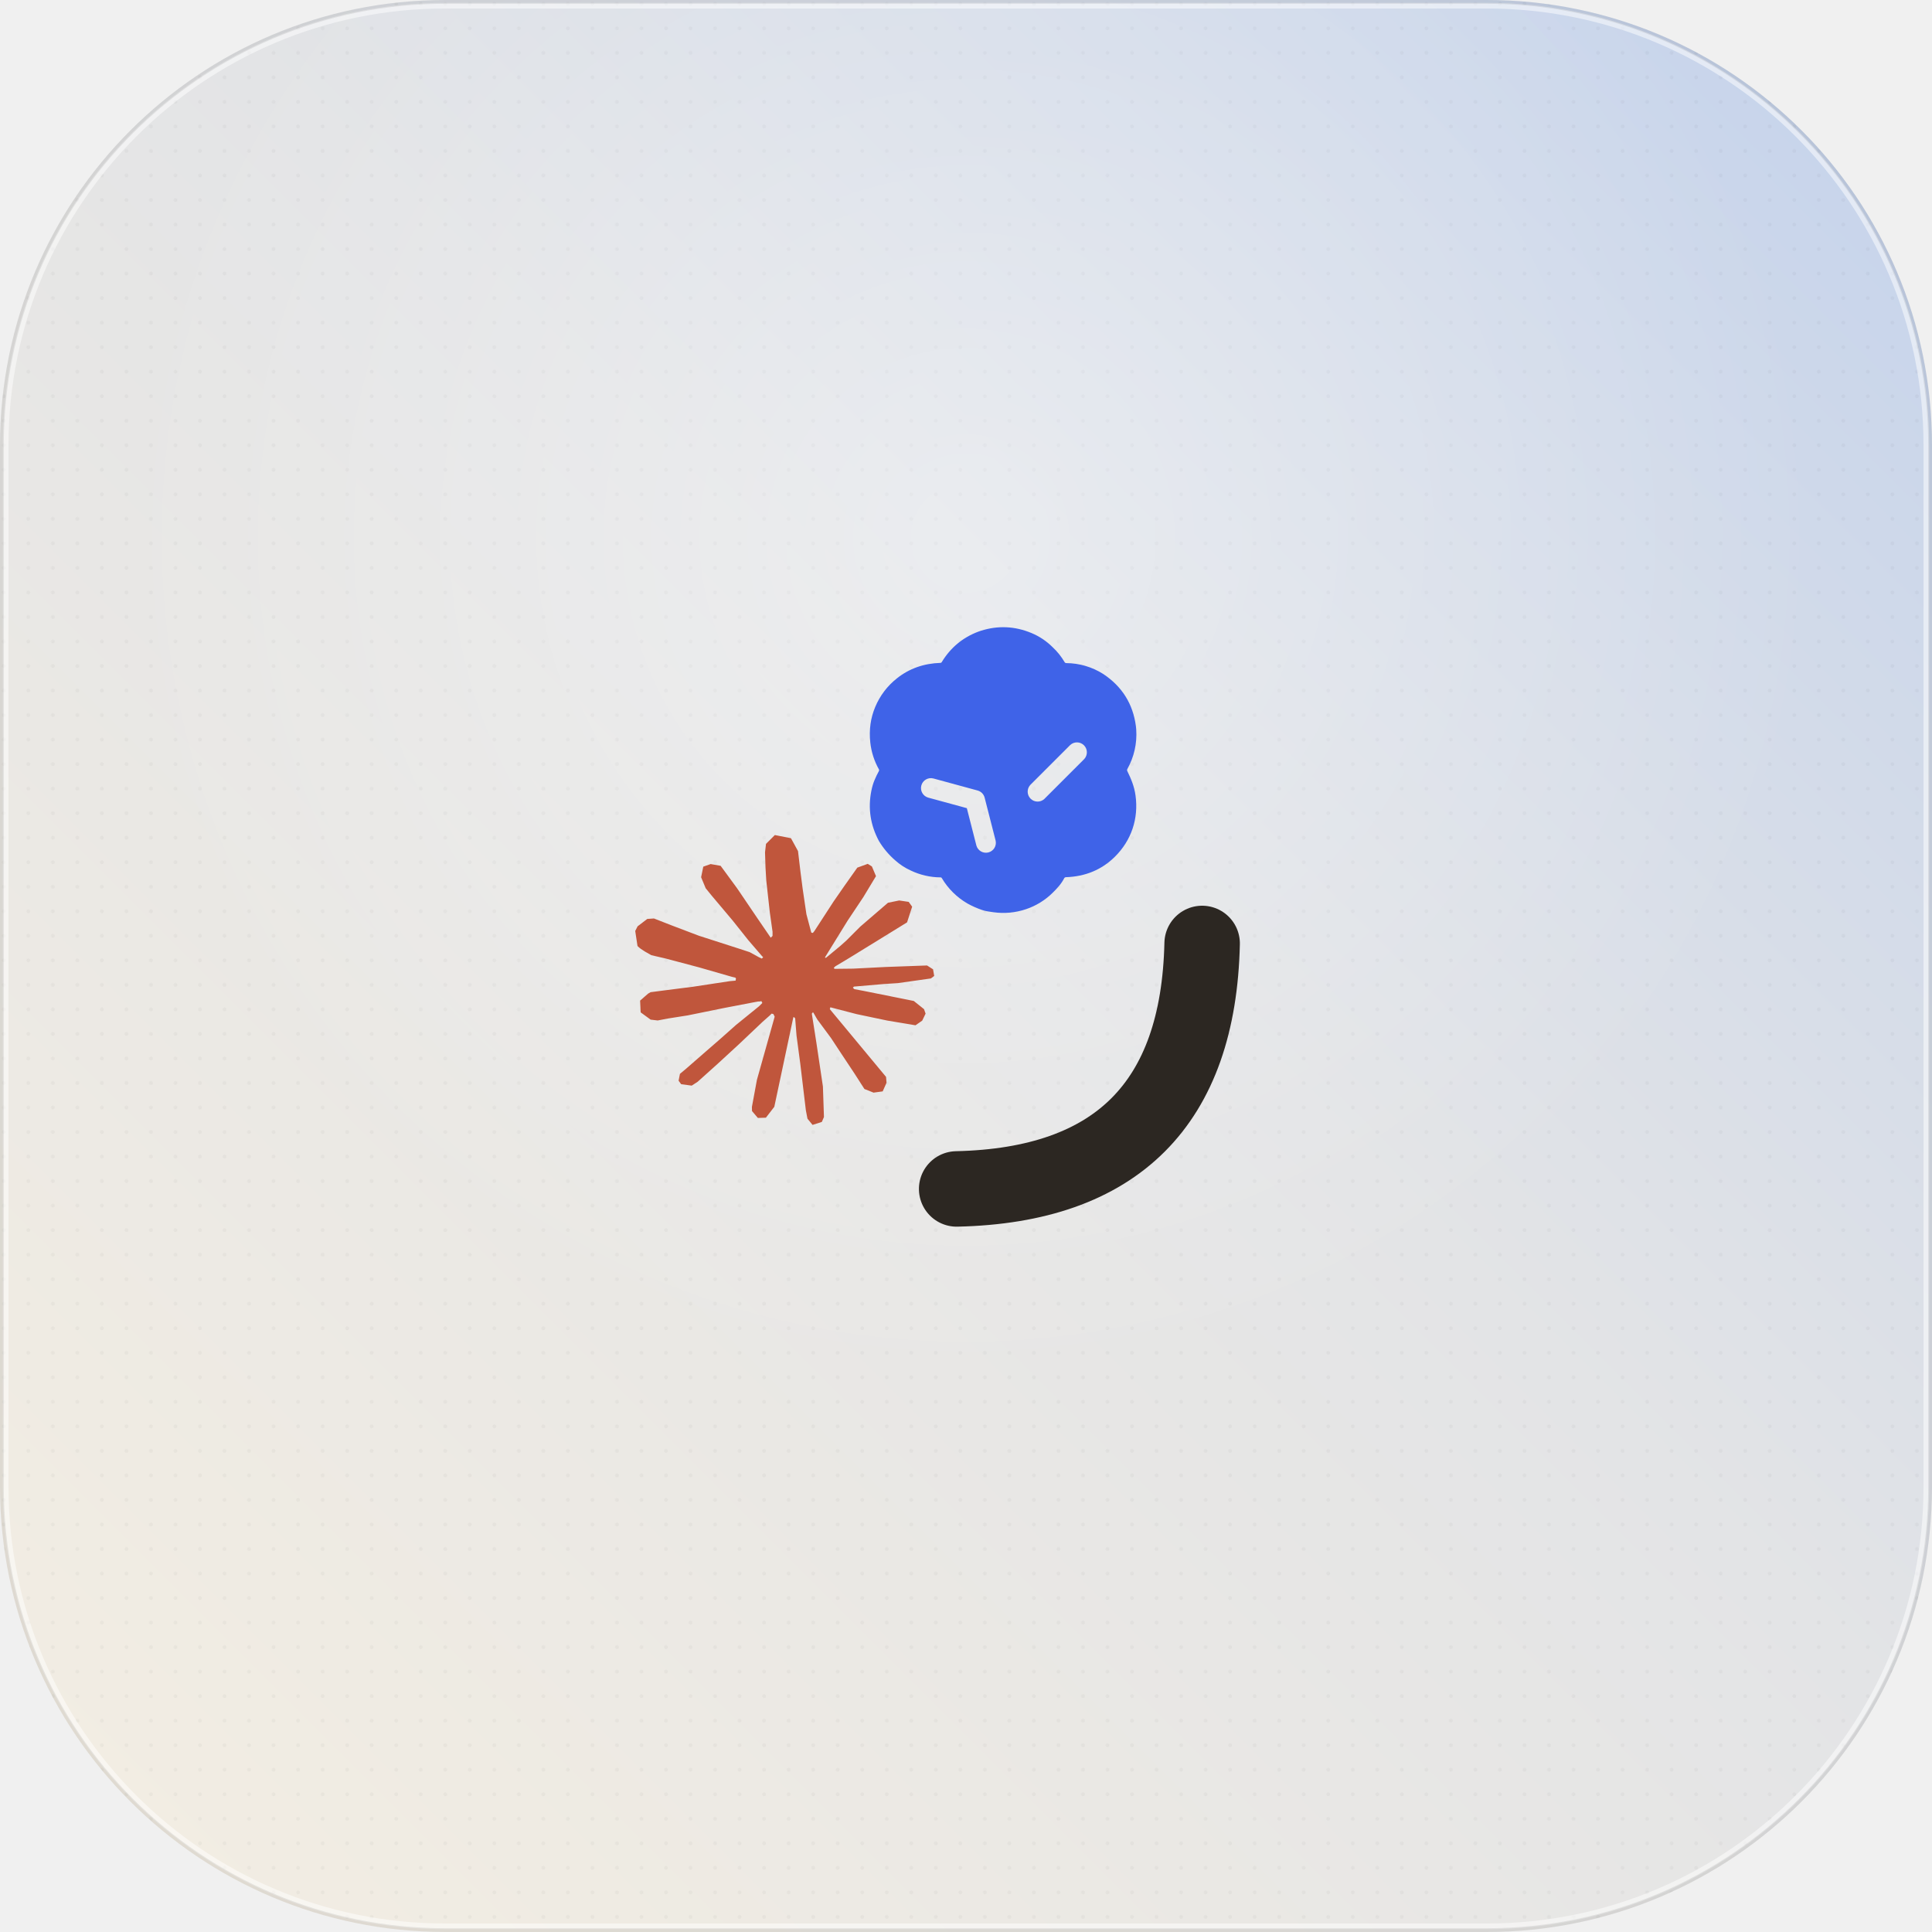
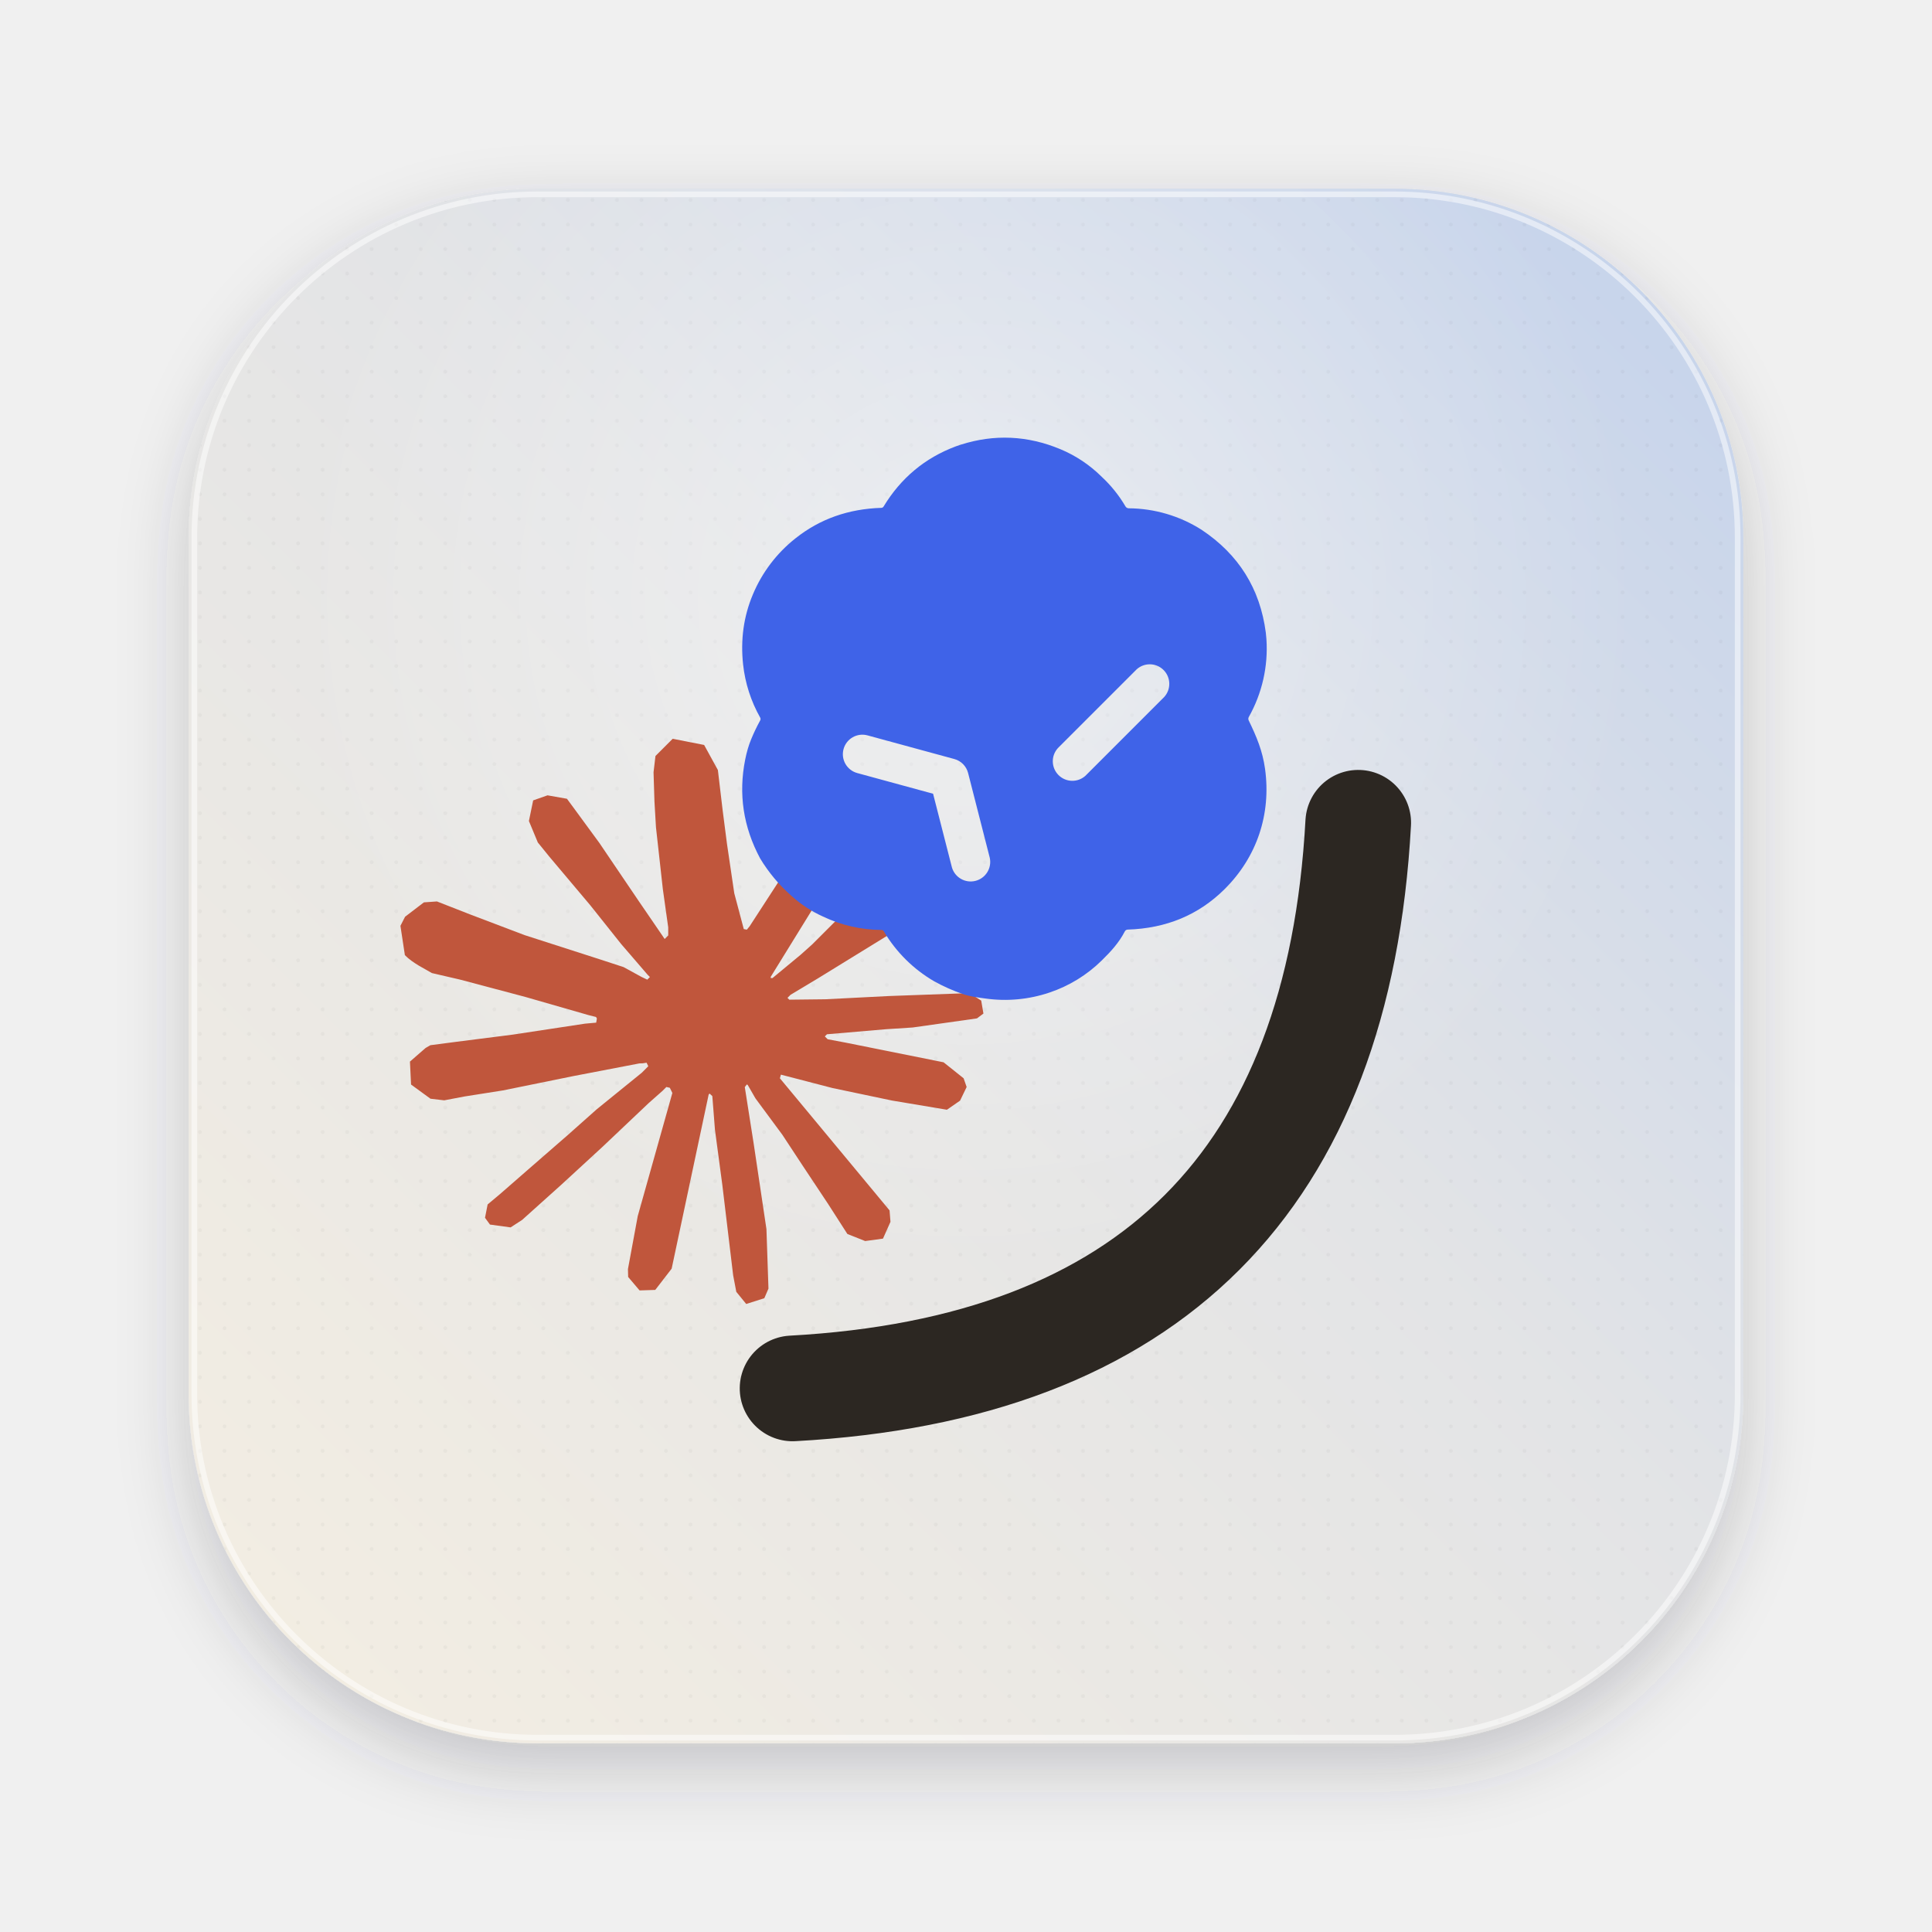
- <svg xmlns="http://www.w3.org/2000/svg" viewBox="0 0 1024 1024" role="img" aria-label="Claudex smiley">
+ <svg xmlns="http://www.w3.org/2000/svg" viewBox="0 0 1024 1024" role="img" aria-label="Claudex">
  <defs>
-     <clipPath id="sq">
-       <rect width="1024" height="1024" rx="236" />
+     <clipPath id="body">
+       <rect x="100" y="100" width="824" height="824" rx="185" />
    </clipPath>
+     <filter id="sh" x="-30%" y="-30%" width="160%" height="160%">
+       <feDropShadow dx="0" dy="14" stdDeviation="18" flood-color="#3a3a44" flood-opacity="0.22" />
+     </filter>
    <linearGradient id="bg" x1="0" y1="1" x2="1" y2="0">
      <stop offset="0" stop-color="#F4EEE2" />
      <stop offset="0.55" stop-color="#E3E4E6" />
      <stop offset="1" stop-color="#C3D2EC" />
    </linearGradient>
-     <radialGradient id="hi" cx="50%" cy="28%" r="80%">
-       <stop offset="0" stop-color="#ffffff" stop-opacity="0.35" />
-       <stop offset="55%" stop-color="#ffffff" stop-opacity="0" />
+     <radialGradient id="hi" cx="50%" cy="26%" r="80%">
+       <stop offset="0" stop-color="#fff" stop-opacity="0.4" />
+       <stop offset="55%" stop-color="#fff" stop-opacity="0" />
    </radialGradient>
    <pattern id="dots" width="13" height="13" patternUnits="userSpaceOnUse">
      <circle cx="2" cy="2" r="1" fill="#000" fill-opacity="0.035" />
    </pattern>
  </defs>
-   <g clip-path="url(#sq)">
-     <rect width="1024" height="1024" fill="url(#bg)" />
-     <rect width="1024" height="1024" fill="url(#dots)" />
-     <rect width="1024" height="1024" fill="url(#hi)" />
-     <g transform="rotate(-45 512 505)">
-       <g transform="translate(356,372) scale(0.60)" fill="#C0563C">
+   <rect x="100" y="100" width="824" height="824" rx="185" fill="#E3E4E6" filter="url(#sh)" />
+   <g clip-path="url(#body)">
+     <rect x="100" y="100" width="824" height="824" fill="url(#bg)" />
+     <rect x="100" y="100" width="824" height="824" fill="url(#dots)" />
+     <rect x="100" y="100" width="824" height="824" fill="url(#hi)" />
+     <g transform="rotate(-45 512 528)">
+       <g transform="translate(248,288) scale(1.17)" fill="#C0563C">
        <path d="m50.228 170.321 50.357-28.257.843-2.463-.843-1.361h-2.462l-8.426-.518-28.775-.778-24.952-1.037-24.175-1.296-6.092-1.297L0 125.796l.583-3.759 5.12-3.434 7.324.648 16.202 1.101 24.304 1.685 17.629 1.037 26.118 2.722h4.148l.583-1.685-1.426-1.037-1.101-1.037-25.147-17.045-27.22-18.017-14.258-10.37-7.713-5.25-3.888-4.925-1.685-10.758 7-7.713 9.397.649 2.398.648 9.527 7.323 20.35 15.75L94.817 91.9l3.889 3.24 1.555-1.102.195-.777-1.75-2.917-14.453-26.118-15.425-26.572-6.87-11.018-1.814-6.61c-.648-2.723-1.102-4.991-1.102-7.778l7.972-10.823L71.42 0 82.05 1.426l4.472 3.888 6.61 15.101 10.694 23.786 16.591 32.34 4.861 9.592 2.592 8.879.973 2.722h1.685v-1.556l1.36-18.211 2.528-22.36 2.463-28.776.843-8.1 4.018-9.722 7.971-5.25 6.222 2.981 5.12 7.324-.713 4.73-3.046 19.768-5.962 30.98-3.889 20.739h2.268l2.593-2.593 10.499-13.934 17.628-22.036 7.778-8.749 9.073-9.657 5.833-4.601h11.018l8.1 12.055-3.628 12.443-11.342 14.388-9.398 12.184-13.48 18.147-8.426 14.518.778 1.166 2.01-.194 30.46-6.481 16.462-2.982 19.637-3.37 8.88 4.148.971 4.213-3.5 8.62-20.998 5.184-24.628 4.926-36.682 8.685-.454.324.519.648 16.526 1.555 7.065.389h17.304l32.21 2.398 8.426 5.574 5.055 6.805-.843 5.184-12.962 6.611-17.498-4.148-40.83-9.721-14-3.5h-1.944v1.167l11.666 11.406 21.387 19.314 26.767 24.887 1.36 6.157-3.434 4.86-3.63-.518-23.526-17.693-9.073-7.972-20.545-17.304h-1.36v1.814l4.73 6.935 25.017 37.59 1.296 11.536-1.814 3.76-6.481 2.268-7.13-1.297-14.647-20.544-15.1-23.138-12.185-20.739-1.49.843-7.194 77.448-3.37 3.953-7.778 2.981-6.48-4.925-3.436-7.972 3.435-15.749 4.148-20.544 3.37-16.333 3.046-20.285 1.815-6.74-.13-.454-1.49.194-15.295 20.999-23.267 31.433-18.406 19.702-4.407 1.75-7.648-3.954.713-7.064 4.277-6.286 25.47-32.405 15.36-20.092 9.917-11.6-.065-1.686h-.583L44.07 198.125l-12.055 1.555-5.185-4.86.648-7.972 2.463-2.593 20.35-13.999-.064.065Z" />
      </g>
-       <g transform="translate(520,376) scale(6.2)" fill="#3F63E8" fill-rule="evenodd">
+       <g transform="translate(484,292) scale(12.2)" fill="#3F63E8" fill-rule="evenodd">
        <path clip-rule="evenodd" d="M8.086.457a6.105 6.105 0 013.046-.415c1.333.153 2.521.72 3.564 1.7a.117.117 0 00.107.029c1.408-.346 2.762-.224 4.061.366l.063.03.154.076c1.357.703 2.33 1.77 2.918 3.198.278.679.418 1.388.421 2.126a5.655 5.655 0 01-.18 1.631.167.167 0 00.04.155 5.982 5.982 0 011.578 2.891c.385 1.901-.01 3.615-1.183 5.14l-.182.22a6.063 6.063 0 01-2.934 1.851.162.162 0 00-.108.102c-.255.736-.511 1.364-.987 1.992-1.199 1.582-2.962 2.462-4.948 2.451-1.583-.008-2.986-.587-4.21-1.736a.145.145 0 00-.14-.032c-.518.167-1.04.191-1.604.185a5.924 5.924 0 01-2.595-.622 6.058 6.058 0 01-2.146-1.781c-.203-.269-.404-.522-.551-.821a7.74 7.74 0 01-.495-1.283 6.11 6.11 0 01-.017-3.064.166.166 0 00.008-.074.115.115 0 00-.037-.064 5.958 5.958 0 01-1.38-2.202 5.196 5.196 0 01-.333-1.589 6.915 6.915 0 01.188-2.132c.45-1.484 1.309-2.648 2.577-3.493.282-.188.55-.334.802-.438.286-.12.573-.22.861-.304a.129.129 0 00.087-.087A6.016 6.016 0 015.635 2.31C6.315 1.464 7.132.846 8.086.457zm-.804 7.85a.848.848 0 00-1.473.842l1.694 2.965-1.688 2.848a.849.849 0 001.46.864l1.94-3.272a.849.849 0 00.007-.854l-1.94-3.393zm5.446 6.24a.849.849 0 000 1.695h4.848a.849.849 0 000-1.696h-4.848z" />
      </g>
-       <path d="M420 590 Q512 678 604 590" fill="none" stroke="#2C2722" stroke-width="40" stroke-linecap="round" />
+       <path d="M300 610 Q512 800 724 610" fill="none" stroke="#2C2722" stroke-width="56" stroke-linecap="round" />
    </g>
-     <rect x="3" y="3" width="1018" height="1018" rx="233" fill="none" stroke="#fff" stroke-opacity="0.5" stroke-width="3" />
-     <rect x="1" y="1" width="1022" height="1022" rx="235" fill="none" stroke="#000" stroke-opacity="0.08" stroke-width="2" />
+     <rect x="103" y="103" width="818" height="818" rx="182" fill="none" stroke="#fff" stroke-opacity="0.5" stroke-width="3" />
  </g>
</svg>
